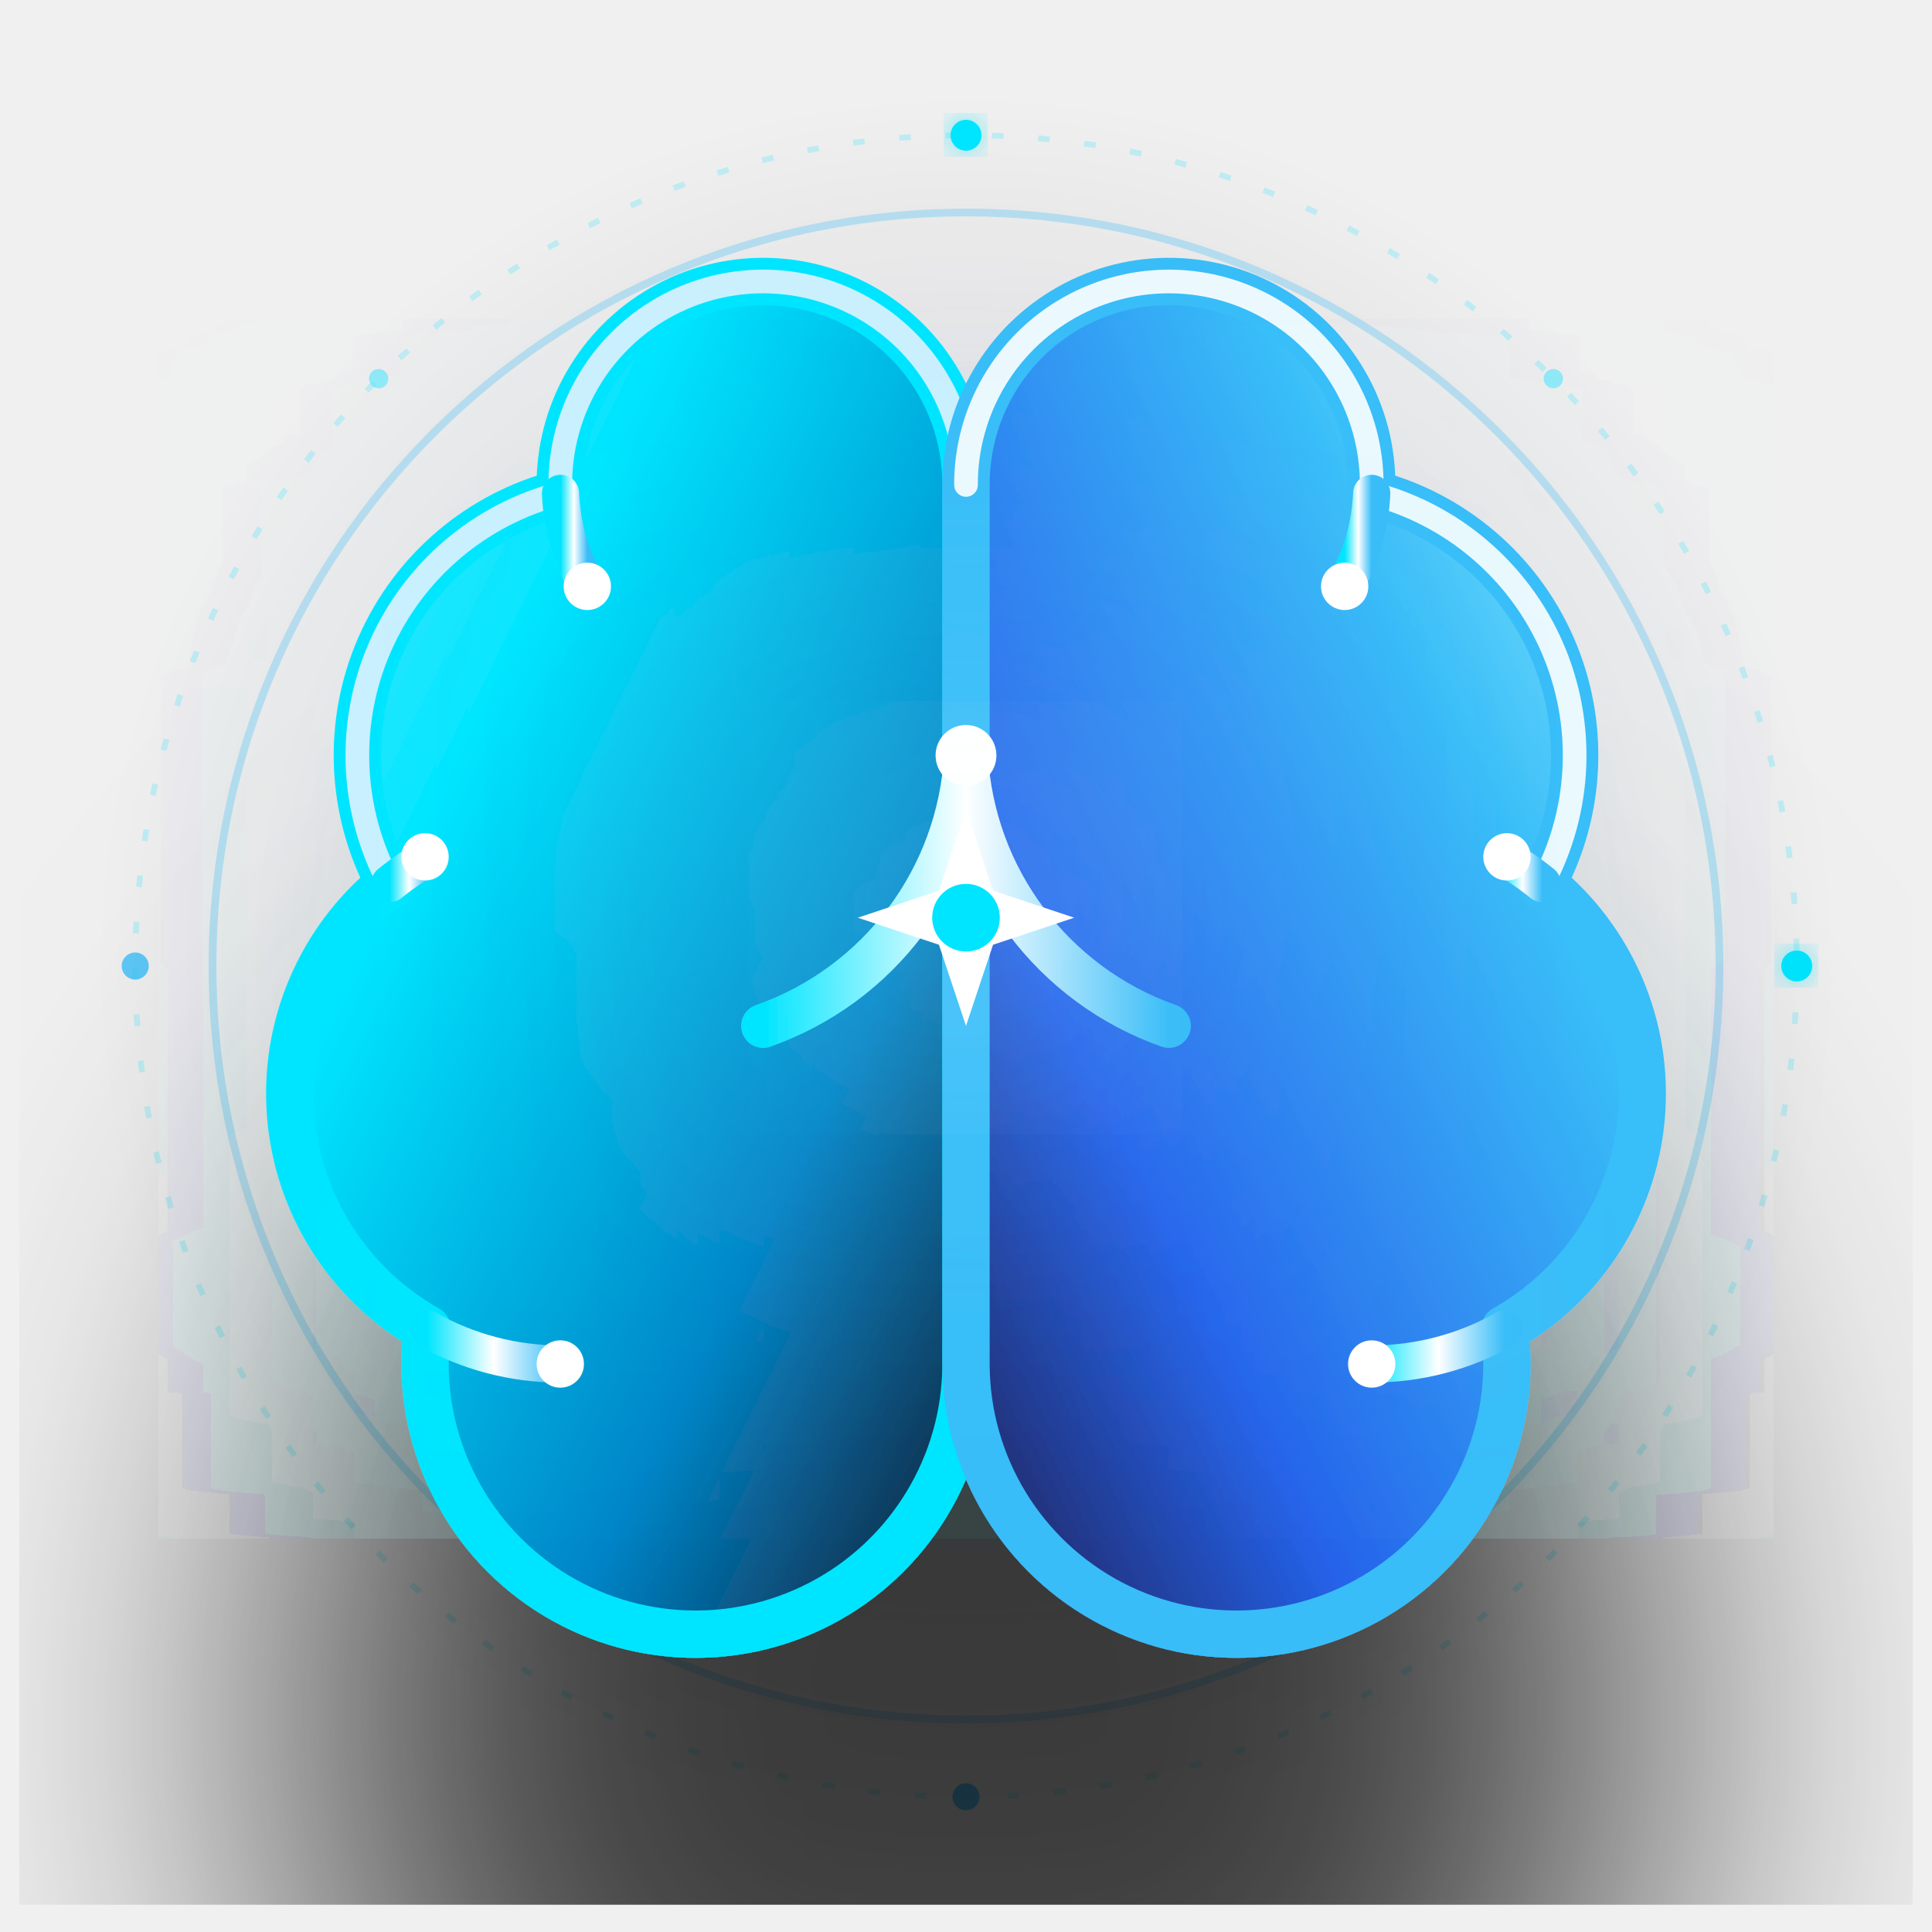
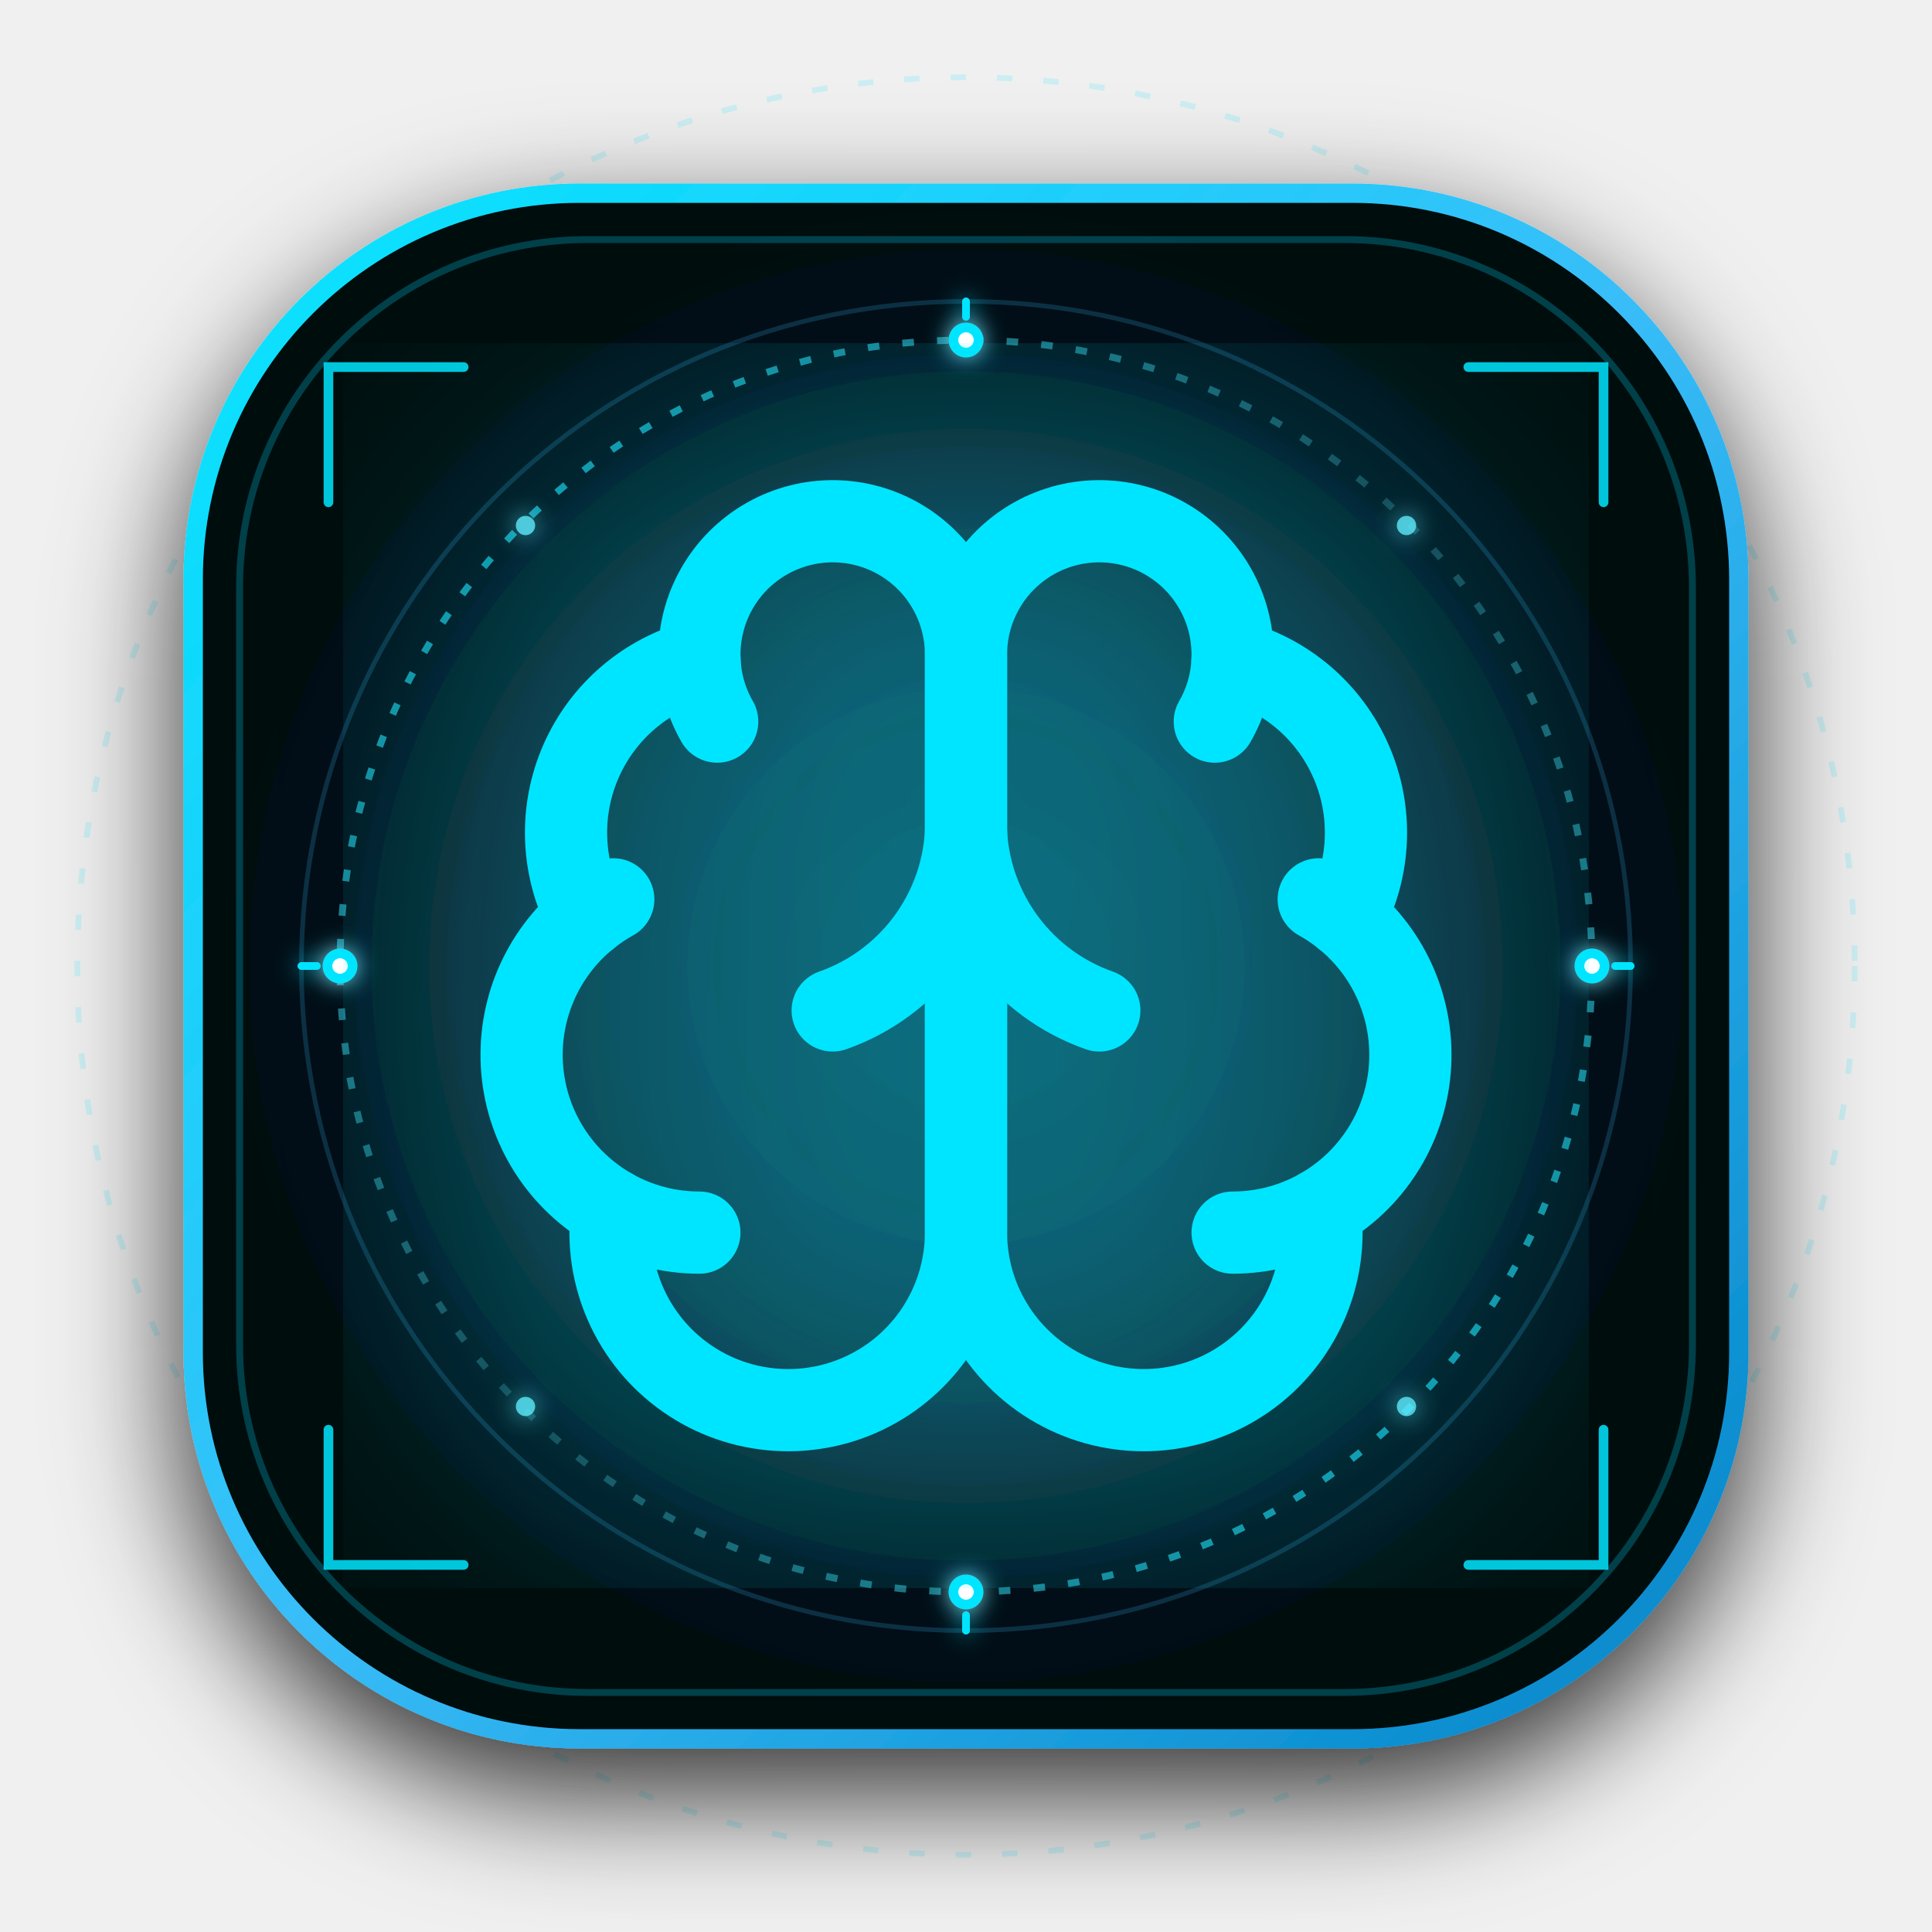
<svg xmlns="http://www.w3.org/2000/svg" viewBox="0 0 500 500" width="100%" height="100%">
  <defs>
-     <radialGradient id="cgAura" cx="50%" cy="50%" r="50%">
-       <stop offset="0%" stop-color="#00f2fe" stop-opacity="0.3" />
-       <stop offset="45%" stop-color="#0284c7" stop-opacity="0.12" />
-       <stop offset="75%" stop-color="#1e1b4b" stop-opacity="0.05" />
-       <stop offset="100%" stop-color="#020617" stop-opacity="0" />
+     <radialGradient id="cnBackdrop" cx="50%" cy="50%" r="50%">
+       <stop offset="0%" stop-color="#0e2a3b" stop-opacity="0.9" />
+       <stop offset="60%" stop-color="#081924" stop-opacity="0.95" />
+       <stop offset="100%" stop-color="#03090e" stop-opacity="1" />
    </radialGradient>
-     <linearGradient id="cgLeftLobe" x1="0%" y1="0%" x2="100%" y2="100%">
-       <stop offset="0%" stop-color="#67e8f9" />
-       <stop offset="30%" stop-color="#00e5ff" />
-       <stop offset="70%" stop-color="#0284c7" />
-       <stop offset="100%" stop-color="#0f172a" />
+     <linearGradient id="tileBorderGrad" x1="0%" y1="0%" x2="100%" y2="100%">
+       <stop offset="0%" stop-color="#00e5ff" />
+       <stop offset="50%" stop-color="#38bdf8" />
+       <stop offset="100%" stop-color="#0284c7" />
    </linearGradient>
-     <linearGradient id="cgRightLobe" x1="100%" y1="0%" x2="0%" y2="100%">
-       <stop offset="0%" stop-color="#a5f3fc" />
-       <stop offset="30%" stop-color="#38bdf8" />
-       <stop offset="70%" stop-color="#2563eb" />
-       <stop offset="100%" stop-color="#1e1b4b" />
+     <linearGradient id="orbitalRingGrad" x1="0%" y1="0%" x2="100%" y2="100%">
+       <stop offset="0%" stop-color="#00e5ff" stop-opacity="0.8" />
+       <stop offset="50%" stop-color="#67e8f9" stop-opacity="0.2" />
+       <stop offset="100%" stop-color="#00e5ff" stop-opacity="0.8" />
    </linearGradient>
-     <linearGradient id="cgSynapse" x1="0%" y1="0%" x2="100%" y2="0%">
-       <stop offset="0%" stop-color="#00e5ff" />
-       <stop offset="50%" stop-color="#ffffff" />
-       <stop offset="100%" stop-color="#38bdf8" />
-     </linearGradient>
-     <filter id="cgNeonGlow" x="-20%" y="-20%" width="140%" height="140%">
-       <feGaussianBlur stdDeviation="4.5" result="blur" />
+     <filter id="neonCyanGlow" x="-20%" y="-20%" width="140%" height="140%">
+       <feGaussianBlur stdDeviation="5.5" result="blur" />
      <feComposite in="SourceGraphic" in2="blur" operator="over" />
    </filter>
-     <filter id="cgCoreSpark" x="-50%" y="-50%" width="200%" height="200%">
-       <feGaussianBlur stdDeviation="8" result="blur" />
+     <filter id="softGlow" x="-30%" y="-30%" width="160%" height="160%">
+       <feGaussianBlur stdDeviation="3" result="blur" />
      <feComposite in="SourceGraphic" in2="blur" operator="over" />
    </filter>
-     <filter id="cgDropShadow" x="-20%" y="-20%" width="140%" height="140%">
-       <feDropShadow dx="0" dy="10" stdDeviation="12" flood-color="#000000" flood-opacity="0.75" />
+     <filter id="tileDropShadow" x="-20%" y="-20%" width="140%" height="140%">
+       <feDropShadow dx="0" dy="12" stdDeviation="16" flood-color="#000000" flood-opacity="0.8" />
    </filter>
  </defs>
-   <circle cx="250" cy="250" r="225" fill="url(#cgAura)" />
-   <circle cx="250" cy="250" r="215" fill="none" stroke="rgba(0, 229, 255, 0.2)" stroke-width="1.5" stroke-dasharray="3 9" />
-   <circle cx="250" cy="250" r="195" fill="none" stroke="rgba(56, 189, 248, 0.3)" stroke-width="2" />
-   <circle cx="250" cy="35" r="4" fill="#00e5ff" filter="url(#cgNeonGlow)" />
-   <circle cx="250" cy="465" r="3.5" fill="#38bdf8" opacity="0.8" />
-   <circle cx="35" cy="250" r="3.5" fill="#38bdf8" opacity="0.8" />
-   <circle cx="465" cy="250" r="4" fill="#00e5ff" filter="url(#cgNeonGlow)" />
-   <circle cx="98" cy="98" r="2.5" fill="#67e8f9" opacity="0.7" />
-   <circle cx="402" cy="98" r="2.5" fill="#67e8f9" opacity="0.7" />
-   <g transform="translate(40, 38) scale(17.5)" filter="url(#cgDropShadow)">
-     <path d="M 12 5               a 3 3 0 1 0 -5.997 0.125               a 4 4 0 0 0 -2.526 5.77               a 4 4 0 0 0 0.556 6.588               A 4 4 0 1 0 12 18               Z" fill="url(#cgLeftLobe)" stroke="#00e5ff" stroke-width="0.7" stroke-linejoin="round" />
-     <path d="M 12 5               a 3 3 0 1 0 -5.997 0.125               a 4 4 0 0 0 -2.526 5.77" fill="none" stroke="#e0f2fe" stroke-width="0.35" stroke-linecap="round" opacity="0.9" />
-     <path d="M 12 5               a 3 3 0 1 1 5.997 0.125               a 4 4 0 0 1 2.526 5.77               a 4 4 0 0 1 -0.556 6.588               A 4 4 0 1 1 12 18               Z" fill="url(#cgRightLobe)" stroke="#38bdf8" stroke-width="0.7" stroke-linejoin="round" />
-     <path d="M 12 5               a 3 3 0 1 1 5.997 0.125               a 4 4 0 0 1 2.526 5.77" fill="none" stroke="#ffffff" stroke-width="0.35" stroke-linecap="round" opacity="0.9" />
-     <g stroke="url(#cgSynapse)" stroke-linecap="round" stroke-linejoin="round" fill="none" filter="url(#cgNeonGlow)">
-       <path d="M 15 13 a 4.5 4.5 0 0 1 -3 -4 a 4.5 4.5 0 0 1 -3 4" stroke-width="0.65" />
-       <path d="M 6.003 5.125 A 3 3 0 0 0 6.401 6.5" stroke-width="0.55" />
-       <path d="M 17.599 6.5 A 3 3 0 0 0 18 5.125" stroke-width="0.55" />
-       <path d="M 3.477 10.896 a 4 4 0 0 1 0.585 -0.396" stroke-width="0.55" />
-       <path d="M 19.938 10.5 a 4 4 0 0 1 0.585 0.396" stroke-width="0.55" />
-       <path d="M 6 18 a 4 4 0 0 1 -1.967 -0.516" stroke-width="0.55" />
-       <path d="M 19.967 17.484 A 4 4 0 0 1 18 18" stroke-width="0.55" />
-     </g>
-     <g fill="#ffffff">
-       <circle cx="12" cy="9" r="0.45" filter="url(#cgNeonGlow)" />
-       <circle cx="6.4" cy="6.5" r="0.35" />
-       <circle cx="17.6" cy="6.5" r="0.35" />
-       <circle cx="4.0" cy="10.5" r="0.35" />
-       <circle cx="20.0" cy="10.5" r="0.35" />
-       <circle cx="6.0" cy="18.0" r="0.35" />
-       <circle cx="18.0" cy="18.0" r="0.35" />
-     </g>
-     <g filter="url(#cgCoreSpark)">
-       <path d="M 12 9.8 L 12.4 11 L 13.6 11.4 L 12.4 11.8 L 12 13 L 11.6 11.8 L 10.4 11.4 L 11.6 11 Z" fill="#ffffff" />
-       <circle cx="12" cy="11.4" r="0.5" fill="#00e5ff" />
-     </g>
+   <circle cx="250" cy="250" r="230" fill="none" stroke="rgba(0, 229, 255, 0.15)" stroke-width="1.5" stroke-dasharray="4 8" />
+   <g filter="url(#tileDropShadow)">
+     <rect x="50" y="50" width="400" height="400" rx="100" fill="url(#cnBackdrop)" stroke="url(#tileBorderGrad)" stroke-width="5" />
+     <rect x="62" y="62" width="376" height="376" rx="90" fill="none" stroke="rgba(0, 229, 255, 0.25)" stroke-width="1.8" />
+   </g>
+   <g stroke="#00e5ff" stroke-width="2.5" stroke-linecap="round" fill="none" opacity="0.85">
+     <path d="M 85 130 L 85 95 L 120 95" />
+     <path d="M 380 95 L 415 95 L 415 130" />
+     <path d="M 85 370 L 85 405 L 120 405" />
+     <path d="M 380 405 L 415 405 L 415 370" />
+   </g>
+   <circle cx="250" cy="250" r="162" fill="none" stroke="url(#orbitalRingGrad)" stroke-width="1.8" stroke-dasharray="3 6" />
+   <circle cx="250" cy="250" r="172" fill="none" stroke="rgba(56, 189, 248, 0.2)" stroke-width="1.2" />
+   <g filter="url(#softGlow)">
+     <circle cx="250" cy="88" r="4.5" fill="#00e5ff" />
+     <circle cx="250" cy="88" r="2" fill="#ffffff" />
+     <line x1="250" y1="78" x2="250" y2="82" stroke="#00e5ff" stroke-width="2" stroke-linecap="round" />
+     <circle cx="250" cy="412" r="4.5" fill="#00e5ff" />
+     <circle cx="250" cy="412" r="2" fill="#ffffff" />
+     <line x1="250" y1="418" x2="250" y2="422" stroke="#00e5ff" stroke-width="2" stroke-linecap="round" />
+     <circle cx="88" cy="250" r="4.5" fill="#00e5ff" />
+     <circle cx="88" cy="250" r="2" fill="#ffffff" />
+     <line x1="78" y1="250" x2="82" y2="250" stroke="#00e5ff" stroke-width="2" stroke-linecap="round" />
+     <circle cx="412" cy="250" r="4.5" fill="#00e5ff" />
+     <circle cx="412" cy="250" r="2" fill="#ffffff" />
+     <line x1="418" y1="250" x2="422" y2="250" stroke="#00e5ff" stroke-width="2" stroke-linecap="round" />
+     <circle cx="136" cy="136" r="2.5" fill="#67e8f9" opacity="0.8" />
+     <circle cx="364" cy="136" r="2.5" fill="#67e8f9" opacity="0.8" />
+     <circle cx="136" cy="364" r="2.5" fill="#67e8f9" opacity="0.8" />
+     <circle cx="364" cy="364" r="2.5" fill="#67e8f9" opacity="0.8" />
+   </g>
+   <g transform="translate(112, 112) scale(11.5)" stroke="#00e5ff" stroke-width="1.85" stroke-linecap="round" stroke-linejoin="round" fill="none" filter="url(#neonCyanGlow)">
+     <path d="M12 5a3 3 0 1 0-5.997.125 4 4 0 0 0-2.526 5.77 4 4 0 0 0 .556 6.588A4 4 0 1 0 12 18Z" />
+     <path d="M12 5a3 3 0 1 1 5.997.125 4 4 0 0 1 2.526 5.77 4 4 0 0 1-.556 6.588A4 4 0 1 1 12 18Z" />
+     <path d="M15 13a4.5 4.5 0 0 1-3-4 4.5 4.5 0 0 1-3 4" />
+     <path d="M17.599 6.5a3 3 0 0 0 .399-1.375" />
+     <path d="M6.003 5.125A3 3 0 0 0 6.401 6.5" />
+     <path d="M3.477 10.896a4 4 0 0 1 .585-.396" />
+     <path d="M19.938 10.5a4 4 0 0 1 .585.396" />
+     <path d="M6 18a4 4 0 0 1-1.967-.516" />
+     <path d="M19.967 17.484A4 4 0 0 1 18 18" />
  </g>
</svg>
